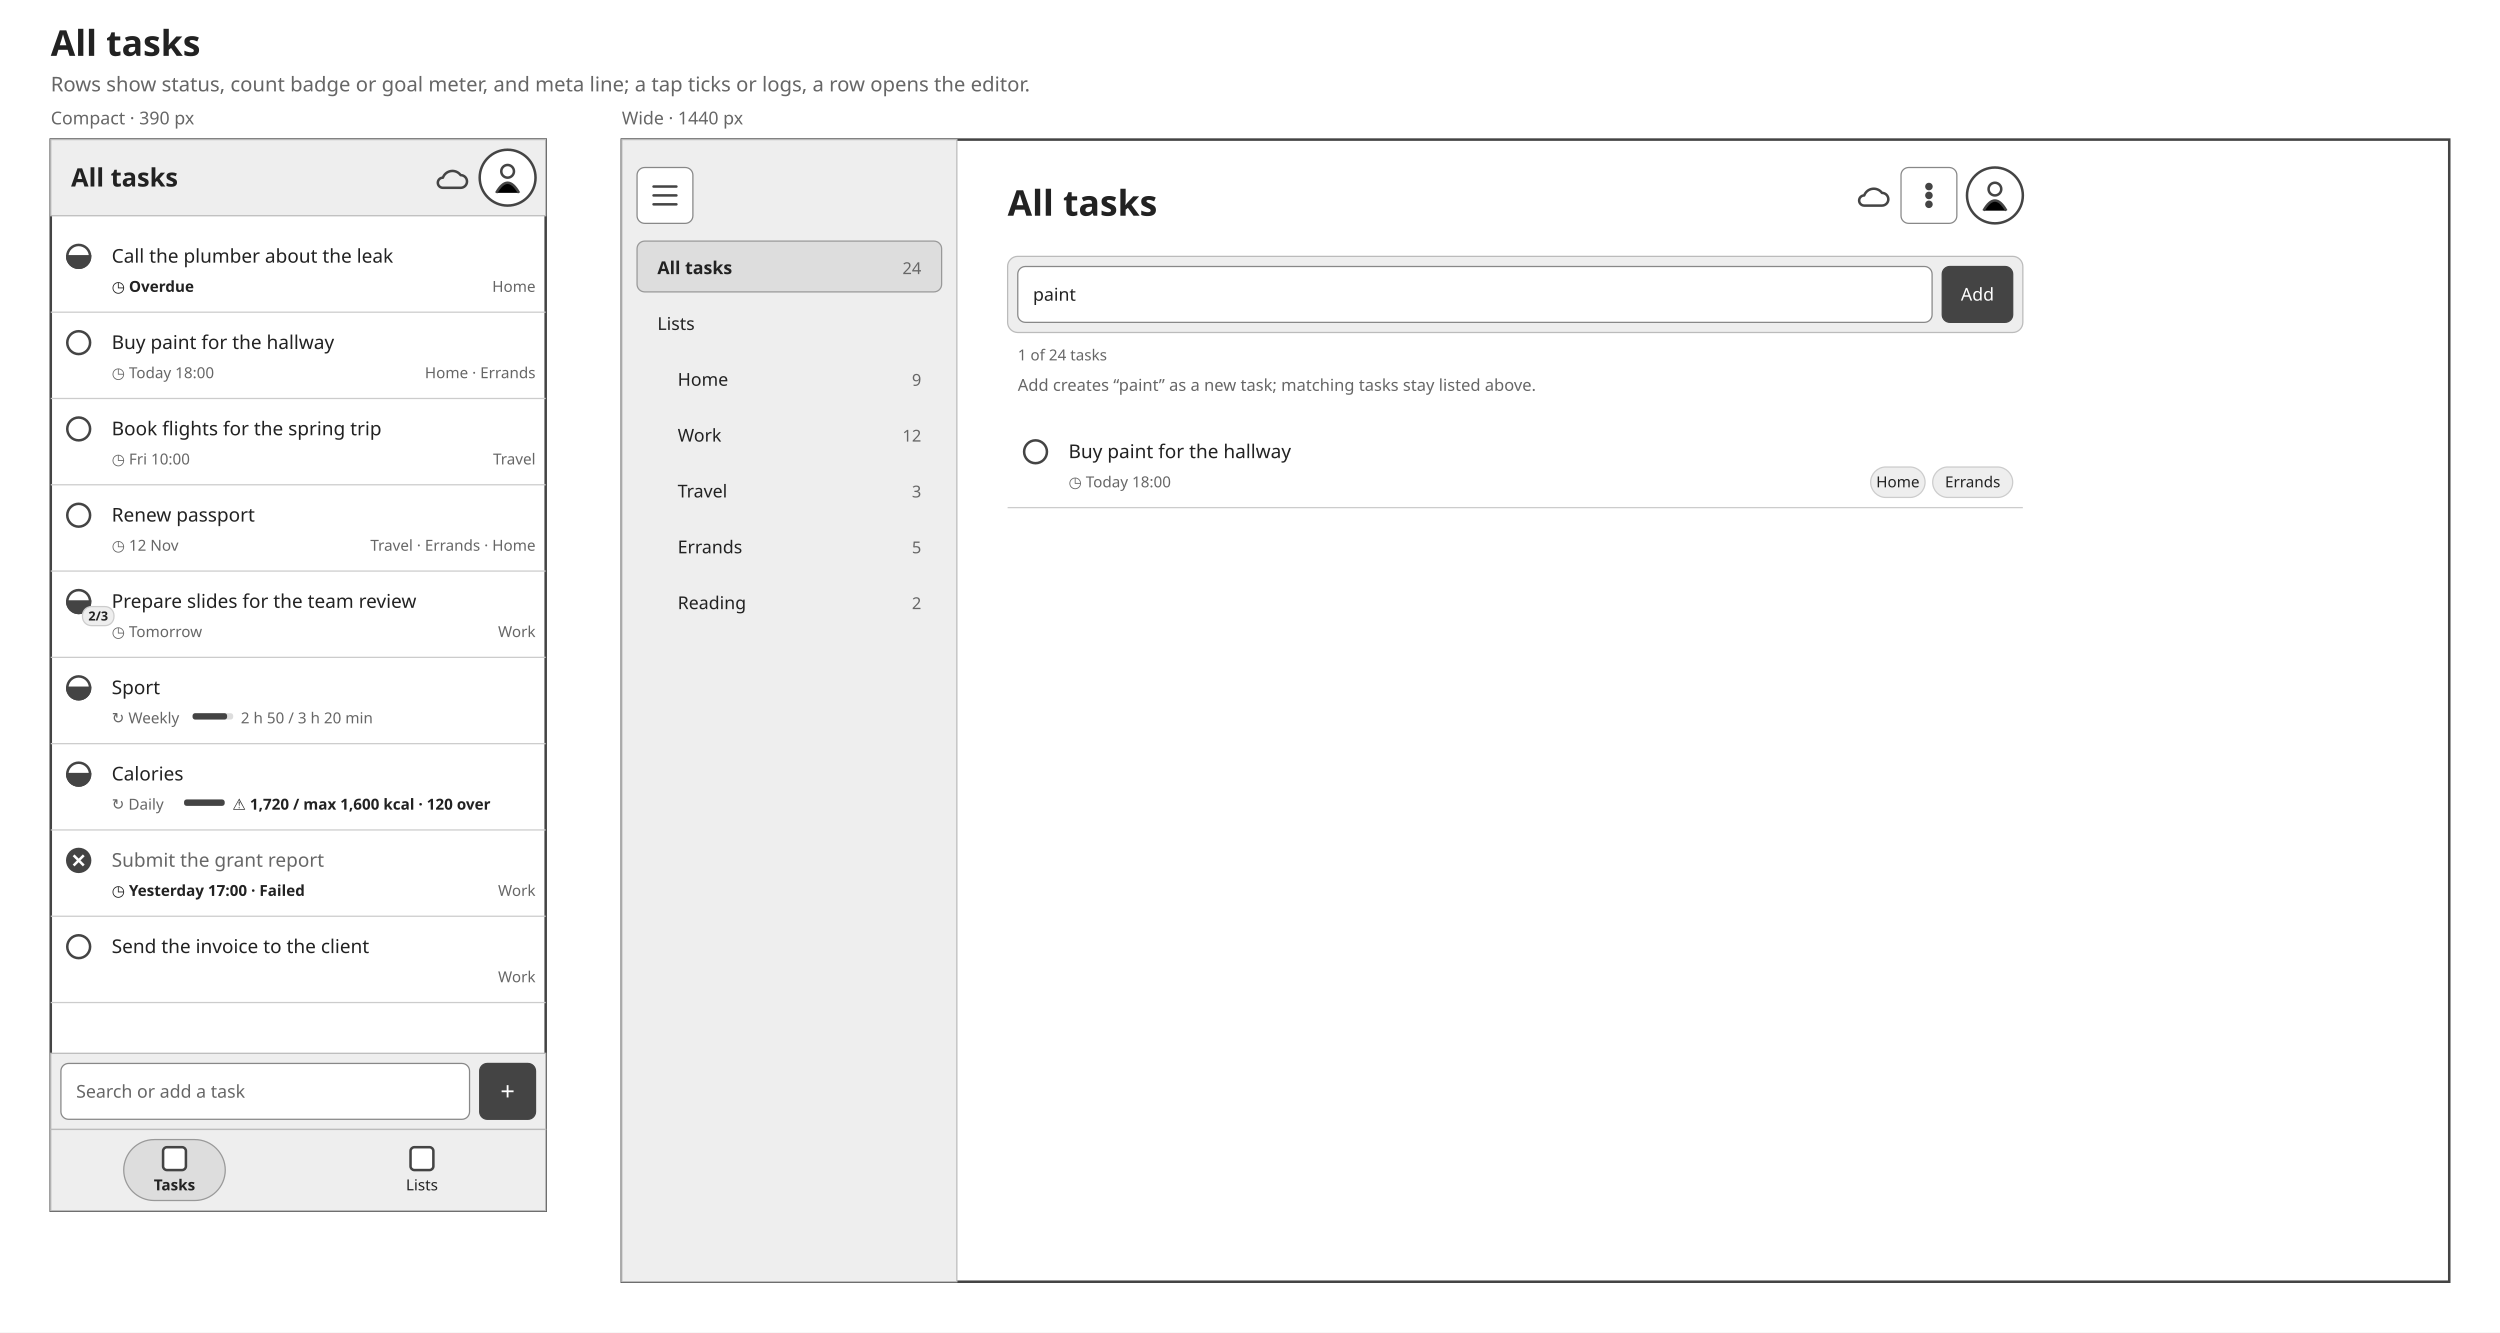
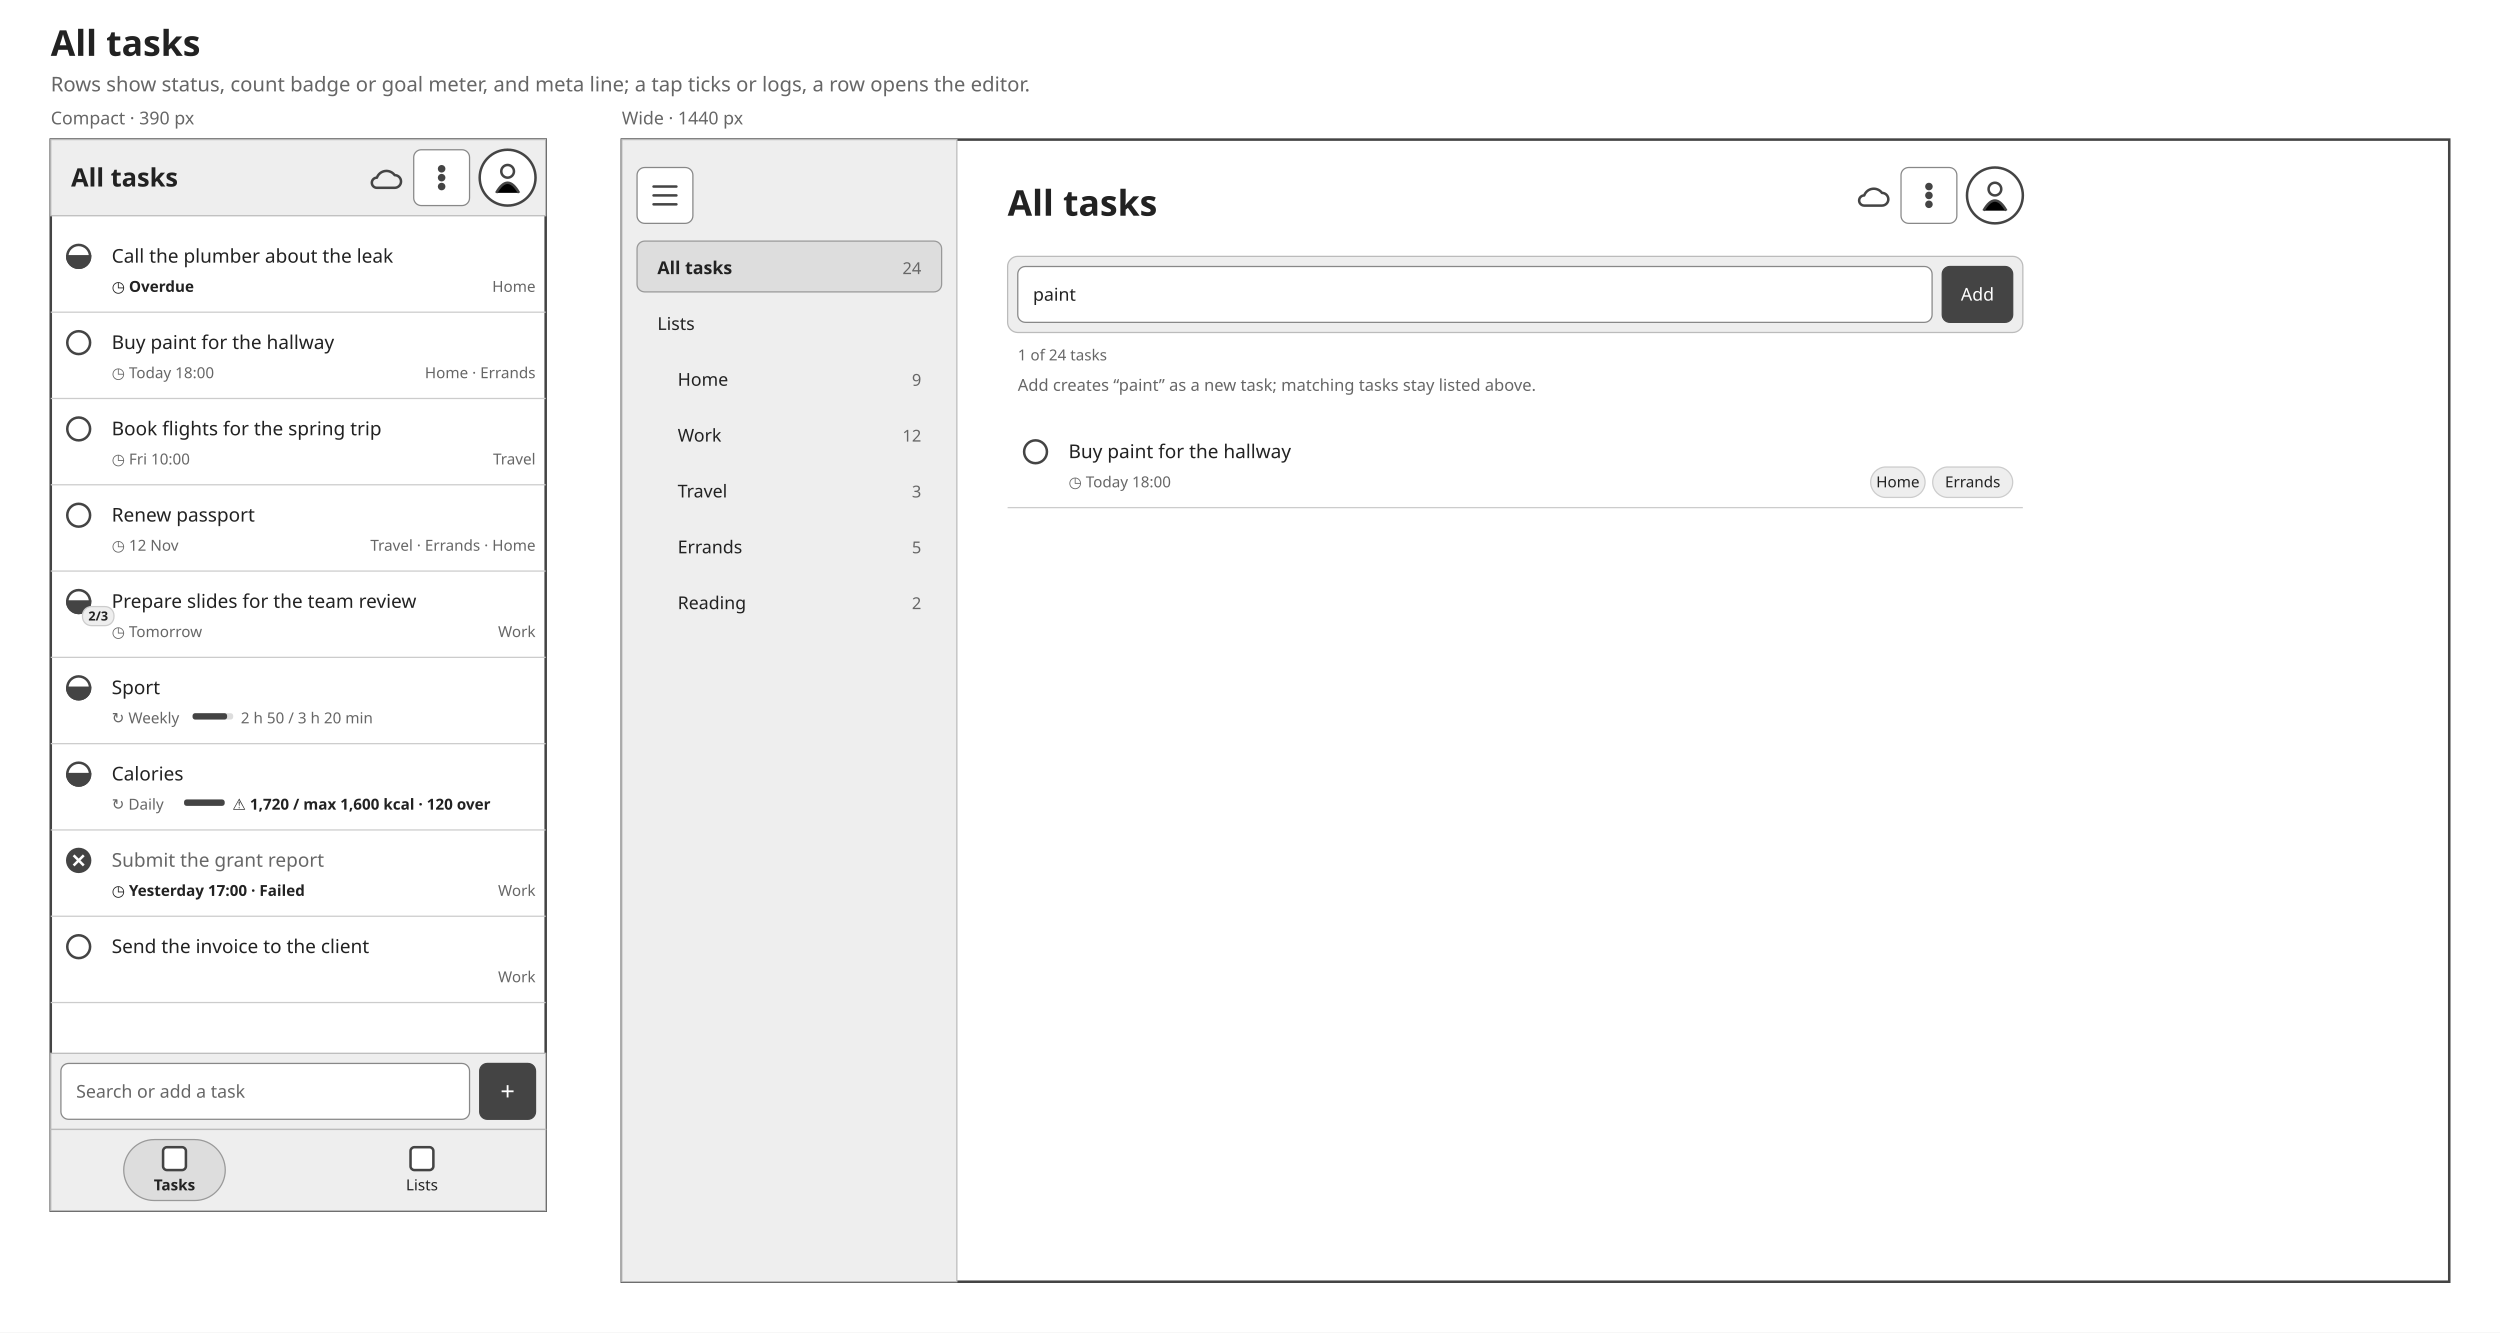
<svg xmlns="http://www.w3.org/2000/svg" width="1970" height="1050" viewBox="0 0 1970 1050">
  <style>
text { font-family: sans-serif; fill: #222222; }
.muted { fill: #666666; }
.on-primary { fill: #ffffff; }
.bold { font-weight: bold; }
rect.frame { fill: #ffffff; stroke: #444444; stroke-width: 2; }
.bar { fill: #eeeeee; stroke: #bbbbbb; }
.box { fill: #f5f5f5; stroke: #bbbbbb; }
.control { fill: #ffffff; stroke: #888888; }
.disabled { fill: #f5f5f5; stroke: #cccccc; }
.primary { fill: #444444; stroke: #444444; }
.selected { fill: #dddddd; stroke: #999999; }
.chip { fill: #eeeeee; stroke: #cccccc; }
.signal { fill: #ffffff; stroke: #222222; stroke-width: 2; }
.scrim { fill: #888888; fill-opacity: 0.5; }
.rule { stroke: #cccccc; }
.drop { stroke: #222222; stroke-width: 3; }
.icon { fill: #ffffff; stroke: #444444; stroke-width: 2; }
.icon-fill { fill: #444444; stroke: #444444; stroke-width: 2; }
.icon-mark { fill: none; stroke: #ffffff; stroke-width: 2; }
.icon-line { stroke: #444444; stroke-width: 2; }
.icon-line-open { fill: none; stroke: #444444; stroke-width: 2; stroke-linecap: round; stroke-linejoin: round; }
.icon-dashed { fill: #ffffff; stroke: #444444; stroke-width: 2; stroke-dasharray: 3 3; }
.meter { fill: #dddddd; stroke: none; }
.meter-fill { fill: #444444; stroke: none; }
.tooltip { fill: #222222; stroke: #222222; }
  </style>
  <rect x="0" y="0" width="1970" height="1050" fill="#ffffff" />
  <text x="40" y="44" font-size="28" class="bold">All tasks</text>
  <text x="40" y="72" font-size="16" class="muted">Rows show status, count badge or goal meter, and meta line; a tap ticks or logs, a row opens the editor.</text>
  <text x="40" y="98" font-size="14" class="muted">Compact · 390 px</text>
  <text x="490" y="98" font-size="14" class="muted">Wide · 1440 px</text>
  <g class="frame" data-width="390" data-height="844" transform="translate(40 110)">
    <rect x="0" y="0" width="390" height="844" rx="0" class="frame" />
    <rect x="0" y="0" width="390" height="60" rx="0" class="bar" />
    <circle cx="360" cy="30" r="22" class="icon" />
    <circle cx="360" cy="25" r="5" class="icon" />
    <path d="M 351 42 Q 360 26 369 42" class="icon-line" />
-     <path d="M 309 38 H 323 A 5 5 0 0 0 323 28 A 8 8 0 0 0 309 30 A 4 4 0 0 0 309 38 Z" class="icon-line-open" />
+     <path d="M 257 38 H 271 A 5 5 0 0 0 271 28 A 8 8 0 0 0 257 30 A 4 4 0 0 0 257 38 Z" class="icon-line-open" />
+     <rect x="286" y="8" width="44" height="44" rx="6" class="control" />
+     <circle cx="308" cy="23" r="2" class="icon-fill" />
+     <circle cx="308" cy="30" r="2" class="icon-fill" />
+     <circle cx="308" cy="37" r="2" class="icon-fill" />
    <text x="16" y="37" font-size="20" class="bold">All tasks</text>
    <line x1="0" y1="136" x2="390" y2="136" class="rule" />
    <circle cx="22" cy="92" r="9" class="icon" />
    <path d="M13 92 A9 9 0 0 0 31 92 Z" class="icon-fill" />
    <text x="48" y="97" font-size="15">Call the plumber about the leak</text>
    <text x="48" y="120" font-size="12" class="bold">◷ Overdue</text>
    <text x="382" y="120" font-size="12" class="muted" text-anchor="end">Home</text>
    <line x1="0" y1="204" x2="390" y2="204" class="rule" />
    <circle cx="22" cy="160" r="9" class="icon" />
    <text x="48" y="165" font-size="15">Buy paint for the hallway</text>
    <text x="48" y="188" font-size="12" class="muted">◷ Today 18:00</text>
    <text x="382" y="188" font-size="12" class="muted" text-anchor="end">Home · Errands</text>
    <line x1="0" y1="272" x2="390" y2="272" class="rule" />
    <circle cx="22" cy="228" r="9" class="icon" />
    <text x="48" y="233" font-size="15">Book flights for the spring trip</text>
    <text x="48" y="256" font-size="12" class="muted">◷ Fri 10:00</text>
    <text x="382" y="256" font-size="12" class="muted" text-anchor="end">Travel</text>
    <line x1="0" y1="340" x2="390" y2="340" class="rule" />
    <circle cx="22" cy="296" r="9" class="icon" />
    <text x="48" y="301" font-size="15">Renew passport</text>
    <text x="48" y="324" font-size="12" class="muted">◷ 12 Nov</text>
    <text x="382" y="324" font-size="12" class="muted" text-anchor="end">Travel · Errands · Home</text>
    <line x1="0" y1="408" x2="390" y2="408" class="rule" />
    <circle cx="22" cy="364" r="9" class="icon" />
    <path d="M13 364 A9 9 0 0 0 31 364 Z" class="icon-fill" />
    <rect x="25" y="368" width="24.8" height="15" rx="7" class="chip" />
    <text x="37.4" y="379" font-size="10" class="bold" text-anchor="middle">2/3</text>
    <text x="48" y="369" font-size="15">Prepare slides for the team review</text>
    <text x="48" y="392" font-size="12" class="muted">◷ Tomorrow</text>
    <text x="382" y="392" font-size="12" class="muted" text-anchor="end">Work</text>
    <line x1="0" y1="476" x2="390" y2="476" class="rule" />
    <circle cx="22" cy="432" r="9" class="icon" />
    <path d="M13 432 A9 9 0 0 0 31 432 Z" class="icon-fill" />
    <text x="48" y="437" font-size="15">Sport</text>
    <text x="48" y="460" font-size="12" class="muted">↻ Weekly</text>
    <rect x="111.76" y="452" width="32" height="5" rx="2" class="meter" />
    <rect x="111.76" y="452" width="27.2" height="5" rx="2" class="meter-fill" />
    <text x="149.76" y="460" font-size="12" class="muted">2 h 50 / 3 h 20 min</text>
    <line x1="0" y1="544" x2="390" y2="544" class="rule" />
    <circle cx="22" cy="500" r="9" class="icon" />
    <path d="M13 500 A9 9 0 0 0 31 500 Z" class="icon-fill" />
    <text x="48" y="505" font-size="15">Calories</text>
    <text x="48" y="528" font-size="12" class="muted">↻ Daily</text>
    <rect x="105.04" y="520" width="32" height="5" rx="2" class="meter" />
    <rect x="105.04" y="520" width="32" height="5" rx="2" class="meter-fill" />
    <text x="143.04" y="528" font-size="12" class="bold">⚠ 1,720 / max 1,600 kcal · 120 over</text>
    <line x1="0" y1="612" x2="390" y2="612" class="rule" />
    <circle cx="22" cy="568" r="9" class="icon-fill" />
    <path d="M18 564 L26 572 M26 564 L18 572" class="icon-mark" />
    <text x="48" y="573" font-size="15" class="muted">Submit the grant report</text>
    <text x="48" y="596" font-size="12" class="bold">◷ Yesterday 17:00 · Failed</text>
    <text x="382" y="596" font-size="12" class="muted" text-anchor="end">Work</text>
    <line x1="0" y1="680" x2="390" y2="680" class="rule" />
    <circle cx="22" cy="636" r="9" class="icon" />
    <text x="48" y="641" font-size="15">Send the invoice to the client</text>
    <text x="382" y="664" font-size="12" class="muted" text-anchor="end">Work</text>
    <rect x="0" y="720" width="390" height="60" rx="0" class="bar" />
    <rect x="338" y="728" width="44" height="44" rx="6" class="primary" />
    <text x="360" y="757" font-size="20" class="on-primary" text-anchor="middle">+</text>
    <rect x="8" y="728" width="322" height="44" rx="6" class="control" />
    <text x="20" y="755" font-size="14" class="muted">Search or add a task</text>
    <rect x="0" y="780" width="390" height="64" rx="0" class="bar" />
    <rect x="57.5" y="788" width="80" height="48" rx="24" class="selected" />
    <rect x="88.5" y="794" width="18" height="18" rx="3" class="icon" />
    <text x="97.5" y="828" font-size="12" class="bold" text-anchor="middle">Tasks</text>
    <rect x="283.5" y="794" width="18" height="18" rx="3" class="icon" />
    <text x="292.5" y="828" font-size="12" text-anchor="middle">Lists</text>
  </g>
  <g class="frame" data-width="1440" data-height="900" transform="translate(490 110)">
    <rect x="0" y="0" width="1440" height="900" rx="0" class="frame" />
    <rect x="0" y="0" width="264" height="900" rx="0" class="bar" />
    <rect x="12" y="22" width="44" height="44" rx="6" class="control" />
    <path d="M 25 37 H 43" class="icon-line-open" />
    <path d="M 25 44 H 43" class="icon-line-open" />
    <path d="M 25 51 H 43" class="icon-line-open" />
    <rect x="12" y="80" width="240" height="40" rx="6" class="selected" />
    <text x="28" y="106" font-size="14" class="bold">All tasks</text>
    <text x="236" y="106" font-size="13" class="muted" text-anchor="end">24</text>
    <text x="28" y="150" font-size="14">Lists</text>
    <text x="44" y="194" font-size="14">Home</text>
    <text x="236" y="194" font-size="13" class="muted" text-anchor="end">9</text>
    <text x="44" y="238" font-size="14">Work</text>
    <text x="236" y="238" font-size="13" class="muted" text-anchor="end">12</text>
    <text x="44" y="282" font-size="14">Travel</text>
    <text x="236" y="282" font-size="13" class="muted" text-anchor="end">3</text>
    <text x="44" y="326" font-size="14">Errands</text>
    <text x="236" y="326" font-size="13" class="muted" text-anchor="end">5</text>
    <text x="44" y="370" font-size="14">Reading</text>
    <text x="236" y="370" font-size="13" class="muted" text-anchor="end">2</text>
    <circle cx="1082" cy="44" r="22" class="icon" />
    <circle cx="1082" cy="39" r="5" class="icon" />
    <path d="M 1073 56 Q 1082 40 1091 56" class="icon-line" />
    <path d="M 979 52 H 993 A 5 5 0 0 0 993 42 A 8 8 0 0 0 979 44 A 4 4 0 0 0 979 52 Z" class="icon-line-open" />
    <rect x="1008" y="22" width="44" height="44" rx="6" class="control" />
    <circle cx="1030" cy="37" r="2" class="icon-fill" />
    <circle cx="1030" cy="44" r="2" class="icon-fill" />
    <circle cx="1030" cy="51" r="2" class="icon-fill" />
    <text x="304" y="60" font-size="28" class="bold">All tasks</text>
    <rect x="304" y="92" width="800" height="60" rx="8" class="bar" />
    <rect x="1040.48" y="100" width="55.52" height="44" rx="6" class="primary" />
    <text x="1068.24" y="126.9" font-size="14" class="on-primary" text-anchor="middle">Add</text>
    <rect x="312" y="100" width="720.48" height="44" rx="6" class="control" />
    <text x="324" y="127" font-size="14">paint</text>
    <text x="312" y="174" font-size="12" class="muted">1 of 24 tasks</text>
    <line x1="304" y1="290" x2="1104" y2="290" class="rule" />
    <circle cx="326" cy="246" r="9" class="icon" />
    <text x="352" y="251" font-size="15">Buy paint for the hallway</text>
    <text x="352" y="274" font-size="12" class="muted">◷ Today 18:00</text>
    <rect x="1032.96" y="258" width="63.04" height="24" rx="12" class="chip" />
    <text x="1064.48" y="274" font-size="12" text-anchor="middle">Errands</text>
    <rect x="984.08" y="258" width="42.88" height="24" rx="12" class="chip" />
    <text x="1005.52" y="274" font-size="12" text-anchor="middle">Home</text>
    <text x="312" y="198" font-size="13" class="muted">Add creates “paint” as a new task; matching tasks stay listed above.</text>
  </g>
</svg>
